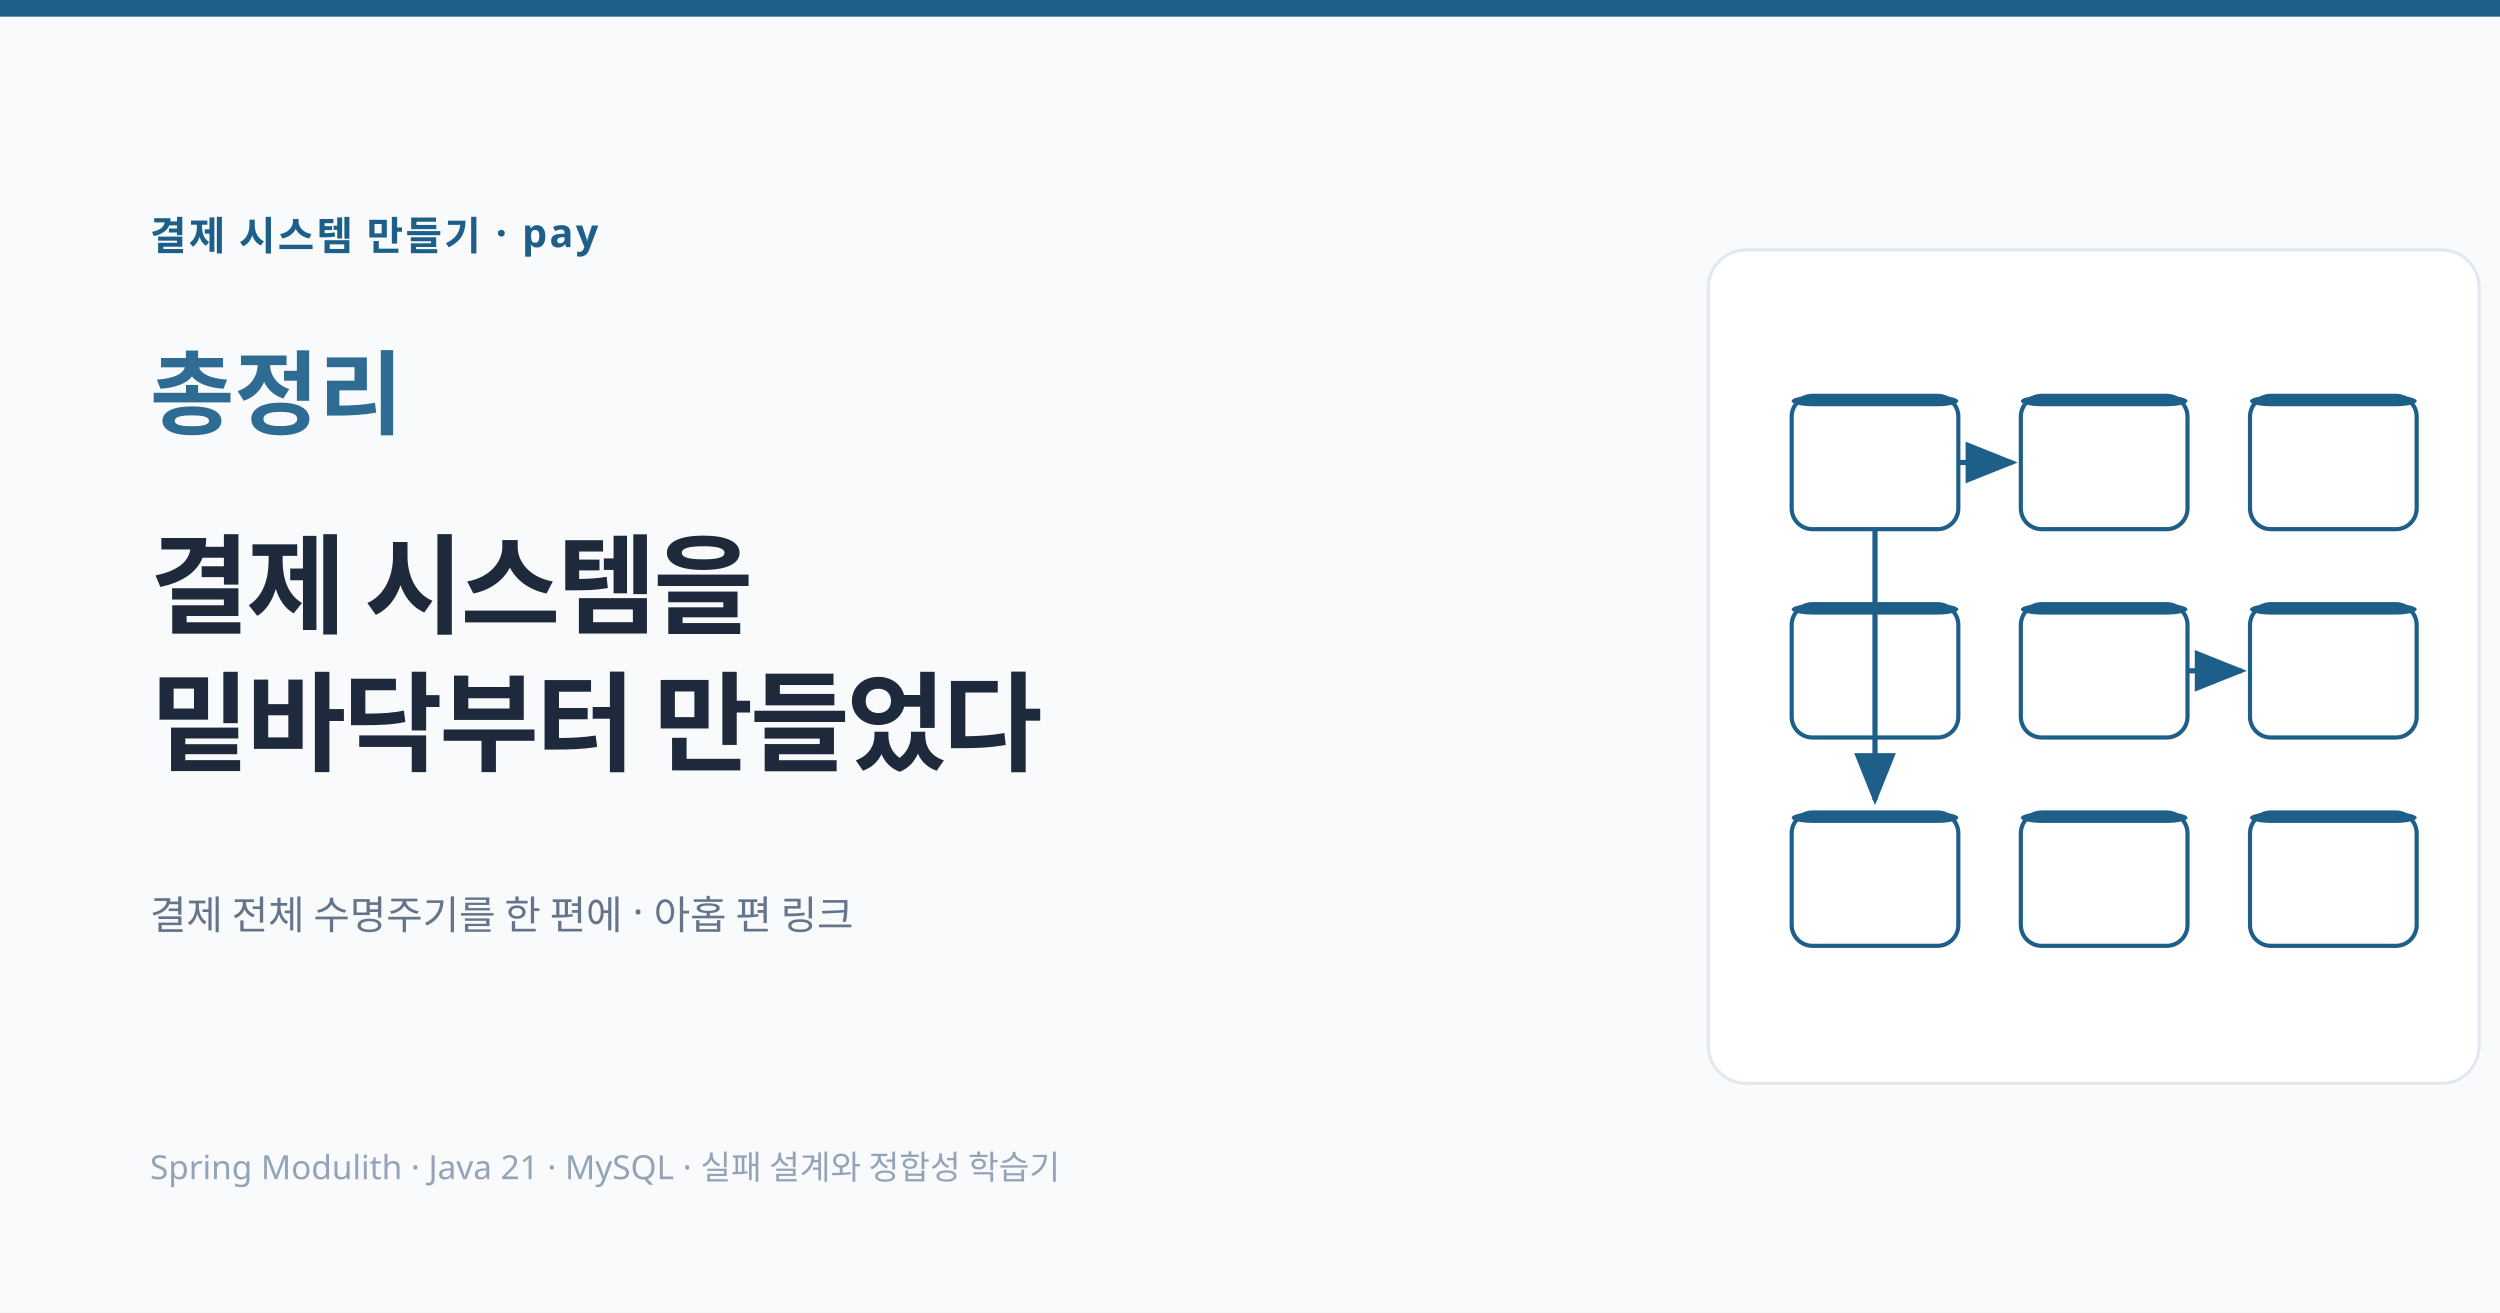
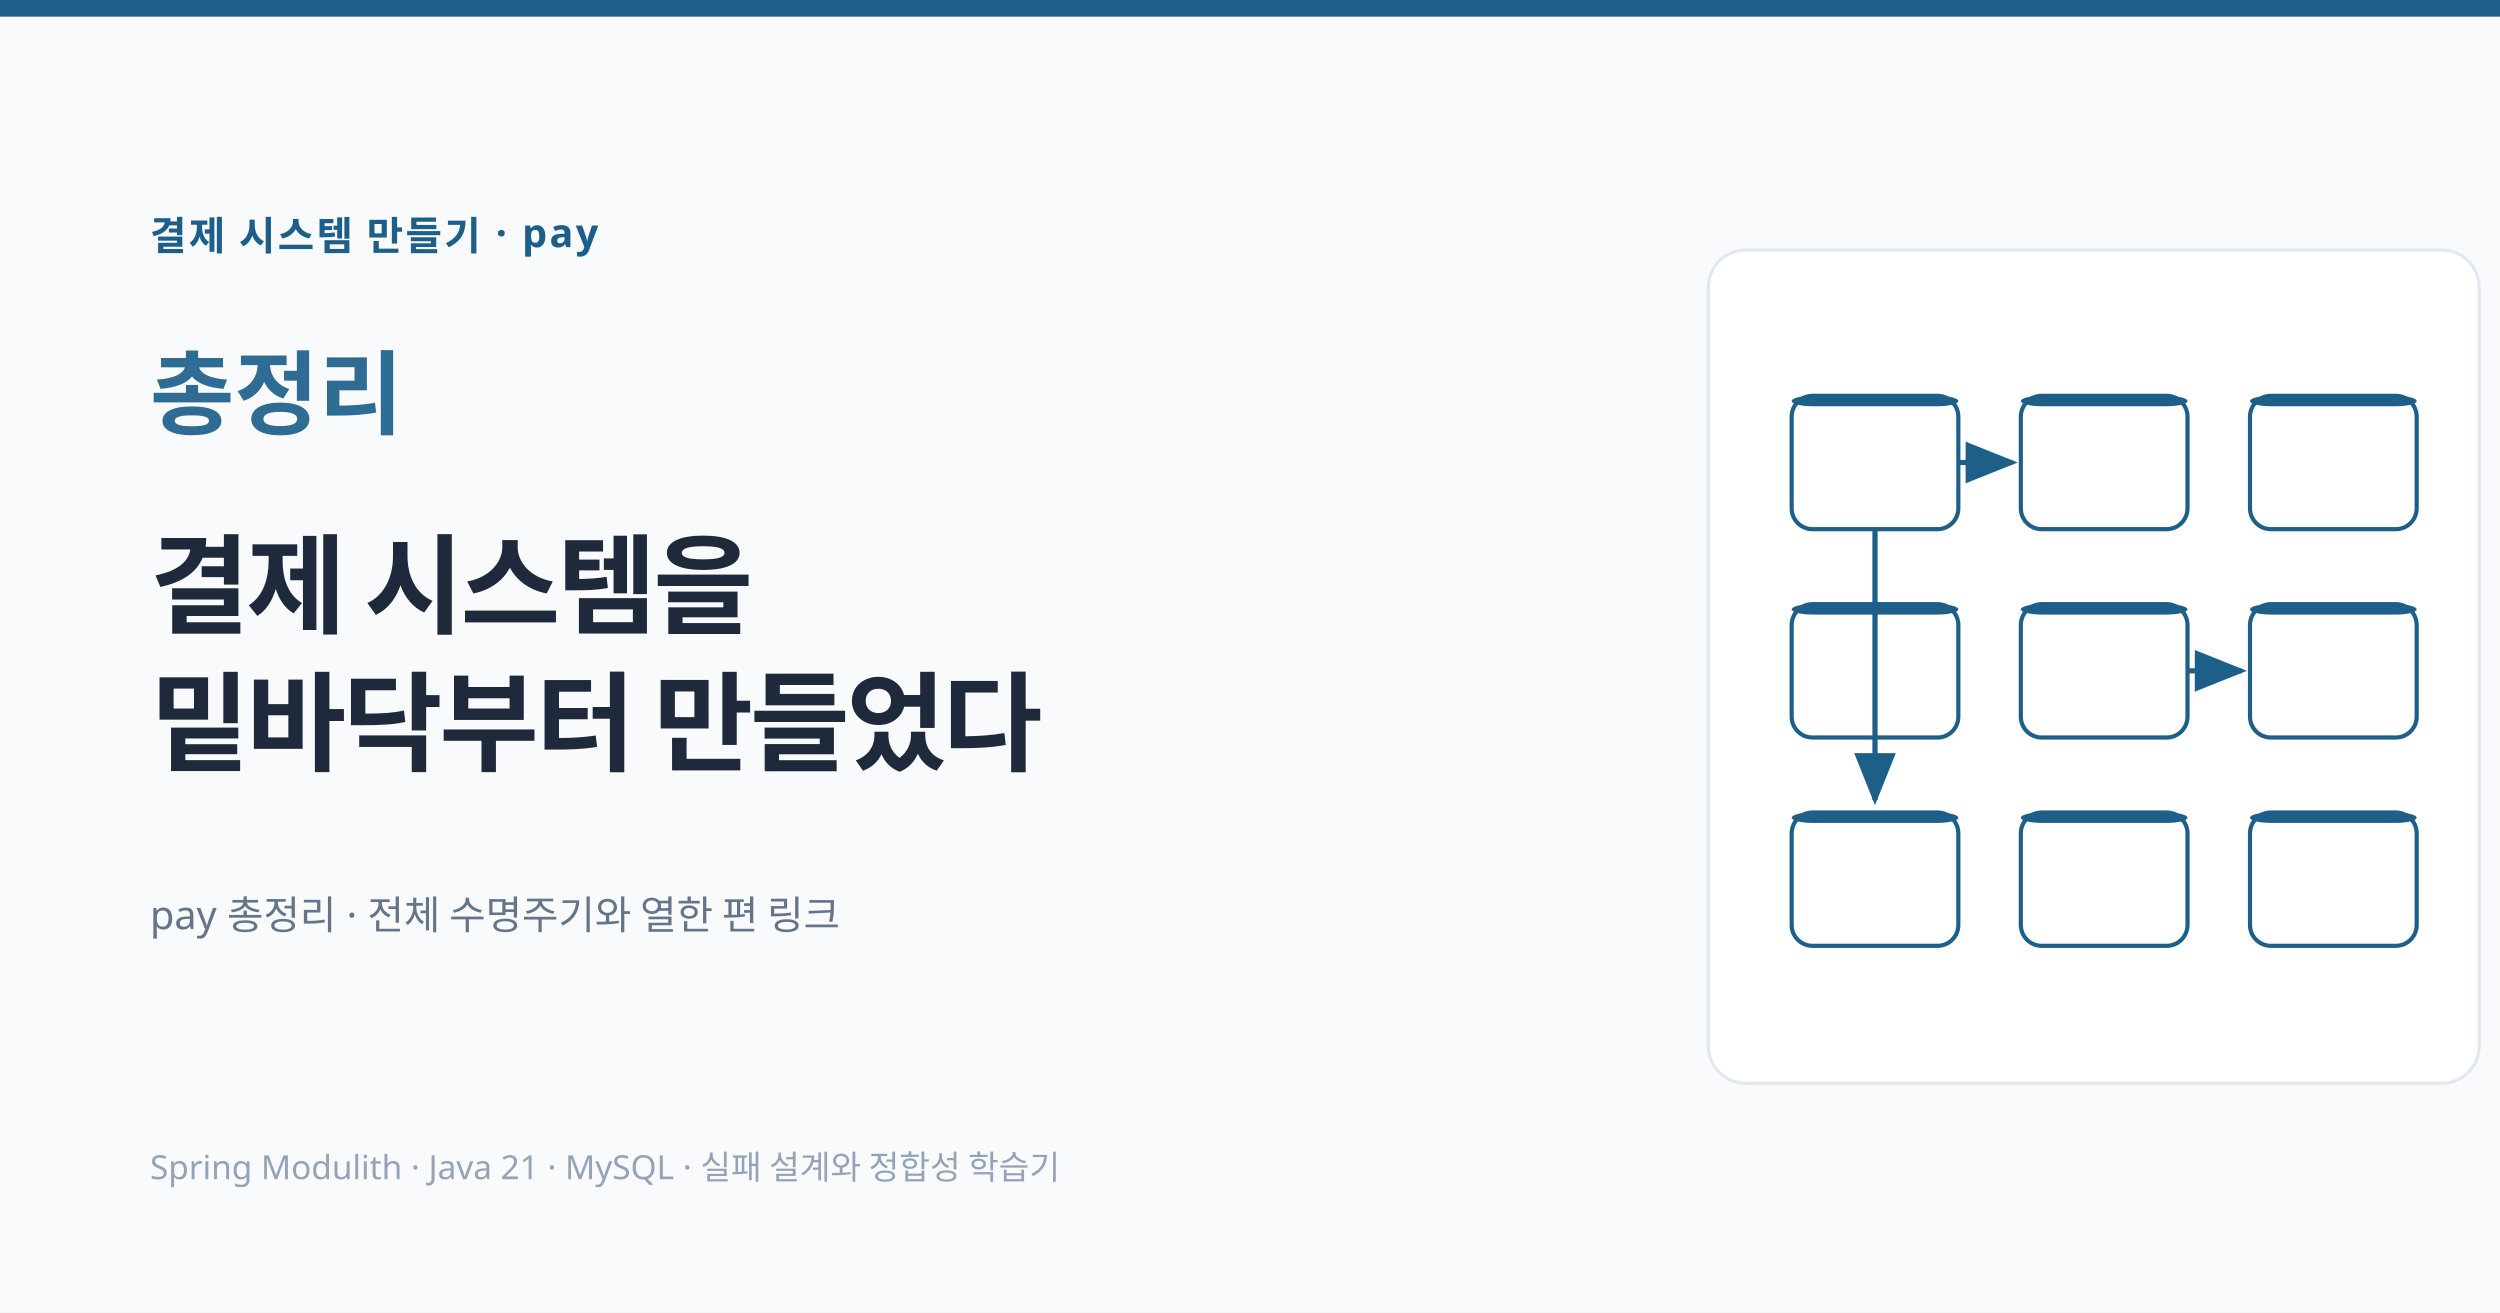
<svg xmlns="http://www.w3.org/2000/svg" viewBox="0 0 1200 630" font-family="'Pretendard', 'Apple SD Gothic Neo', system-ui, sans-serif">
  <defs>
    <marker id="am" markerWidth="10" markerHeight="8" refX="9" refY="4" orient="auto">
      <polygon points="0 0,10 4,0 8" fill="#1e5f8a" />
    </marker>
    <marker id="amg" markerWidth="10" markerHeight="8" refX="9" refY="4" orient="auto">
      <polygon points="0 0,10 4,0 8" fill="#94a3b8" />
    </marker>
    <marker id="amr" markerWidth="10" markerHeight="8" refX="9" refY="4" orient="auto">
      <polygon points="0 0,10 4,0 8" fill="#e74c3c" />
    </marker>
  </defs>
  <rect width="1200" height="630" fill="#f8fafb" />
  <rect width="1200" height="8" fill="#1e5f8a" />
  <rect x="820" y="120" width="370" height="400" rx="18" fill="#ffffff" stroke="#e2e8f0" stroke-width="1.5" />
  <rect x="860" y="190" width="80" height="64" rx="10" fill="#fff" stroke="#1e5f8a" stroke-width="2" />
  <rect x="860" y="190" width="80" height="5" rx="10" fill="#1e5f8a" />
  <rect x="970" y="190" width="80" height="64" rx="10" fill="#fff" stroke="#1e5f8a" stroke-width="2" />
  <rect x="970" y="190" width="80" height="5" rx="10" fill="#1e5f8a" />
  <rect x="1080" y="190" width="80" height="64" rx="10" fill="#fff" stroke="#1e5f8a" stroke-width="2" />
  <rect x="1080" y="190" width="80" height="5" rx="10" fill="#1e5f8a" />
  <rect x="860" y="290" width="80" height="64" rx="10" fill="#fff" stroke="#1e5f8a" stroke-width="2" />
  <rect x="860" y="290" width="80" height="5" rx="10" fill="#1e5f8a" />
  <rect x="970" y="290" width="80" height="64" rx="10" fill="#fff" stroke="#1e5f8a" stroke-width="2" />
  <rect x="970" y="290" width="80" height="5" rx="10" fill="#1e5f8a" />
  <rect x="1080" y="290" width="80" height="64" rx="10" fill="#fff" stroke="#1e5f8a" stroke-width="2" />
  <rect x="1080" y="290" width="80" height="5" rx="10" fill="#1e5f8a" />
  <rect x="860" y="390" width="80" height="64" rx="10" fill="#fff" stroke="#1e5f8a" stroke-width="2" />
  <rect x="860" y="390" width="80" height="5" rx="10" fill="#1e5f8a" />
  <rect x="970" y="390" width="80" height="64" rx="10" fill="#fff" stroke="#1e5f8a" stroke-width="2" />
  <rect x="970" y="390" width="80" height="5" rx="10" fill="#1e5f8a" />
  <rect x="1080" y="390" width="80" height="64" rx="10" fill="#fff" stroke="#1e5f8a" stroke-width="2" />
  <rect x="1080" y="390" width="80" height="5" rx="10" fill="#1e5f8a" />
  <line x1="940" y1="222" x2="966" y2="222" stroke="#1e5f8a" stroke-width="2.5" marker-end="url(#am)" />
  <line x1="1050" y1="322" x2="1076" y2="322" stroke="#1e5f8a" stroke-width="2.5" marker-end="url(#am)" />
  <line x1="900" y1="254" x2="900" y2="384" stroke="#1e5f8a" stroke-width="2.5" marker-end="url(#am)" />
  <text x="72" y="120" font-size="19" font-weight="700" fill="#1e5f8a" letter-spacing="0.06em">결제 시스템 만들기 · pay</text>
  <text x="72" y="205" font-size="44" font-weight="900" fill="#1e5f8a" opacity="0.92">총정리</text>
  <text x="72" y="300" font-size="52" font-weight="800" fill="#1e293b" letter-spacing="-0.03em">결제 시스템을</text>
  <text x="72" y="366" font-size="52" font-weight="800" fill="#1e293b" letter-spacing="-0.03em">밑바닥부터 만들었다</text>
-   <text x="72" y="446" font-size="19" fill="#64748b">결제 전체 수명주기를 한 편에 · 아홉 편 링크</text>
+   <text x="72" y="446" font-size="19" fill="#64748b">pay 총정리 · 전체 수명주기와 열한 편 링크</text>
  <text x="72" y="566" font-size="16" fill="#94a3b8">Spring Modulith · Java 21 · MySQL · 실패 설계와 정합성 학습기</text>
</svg>
